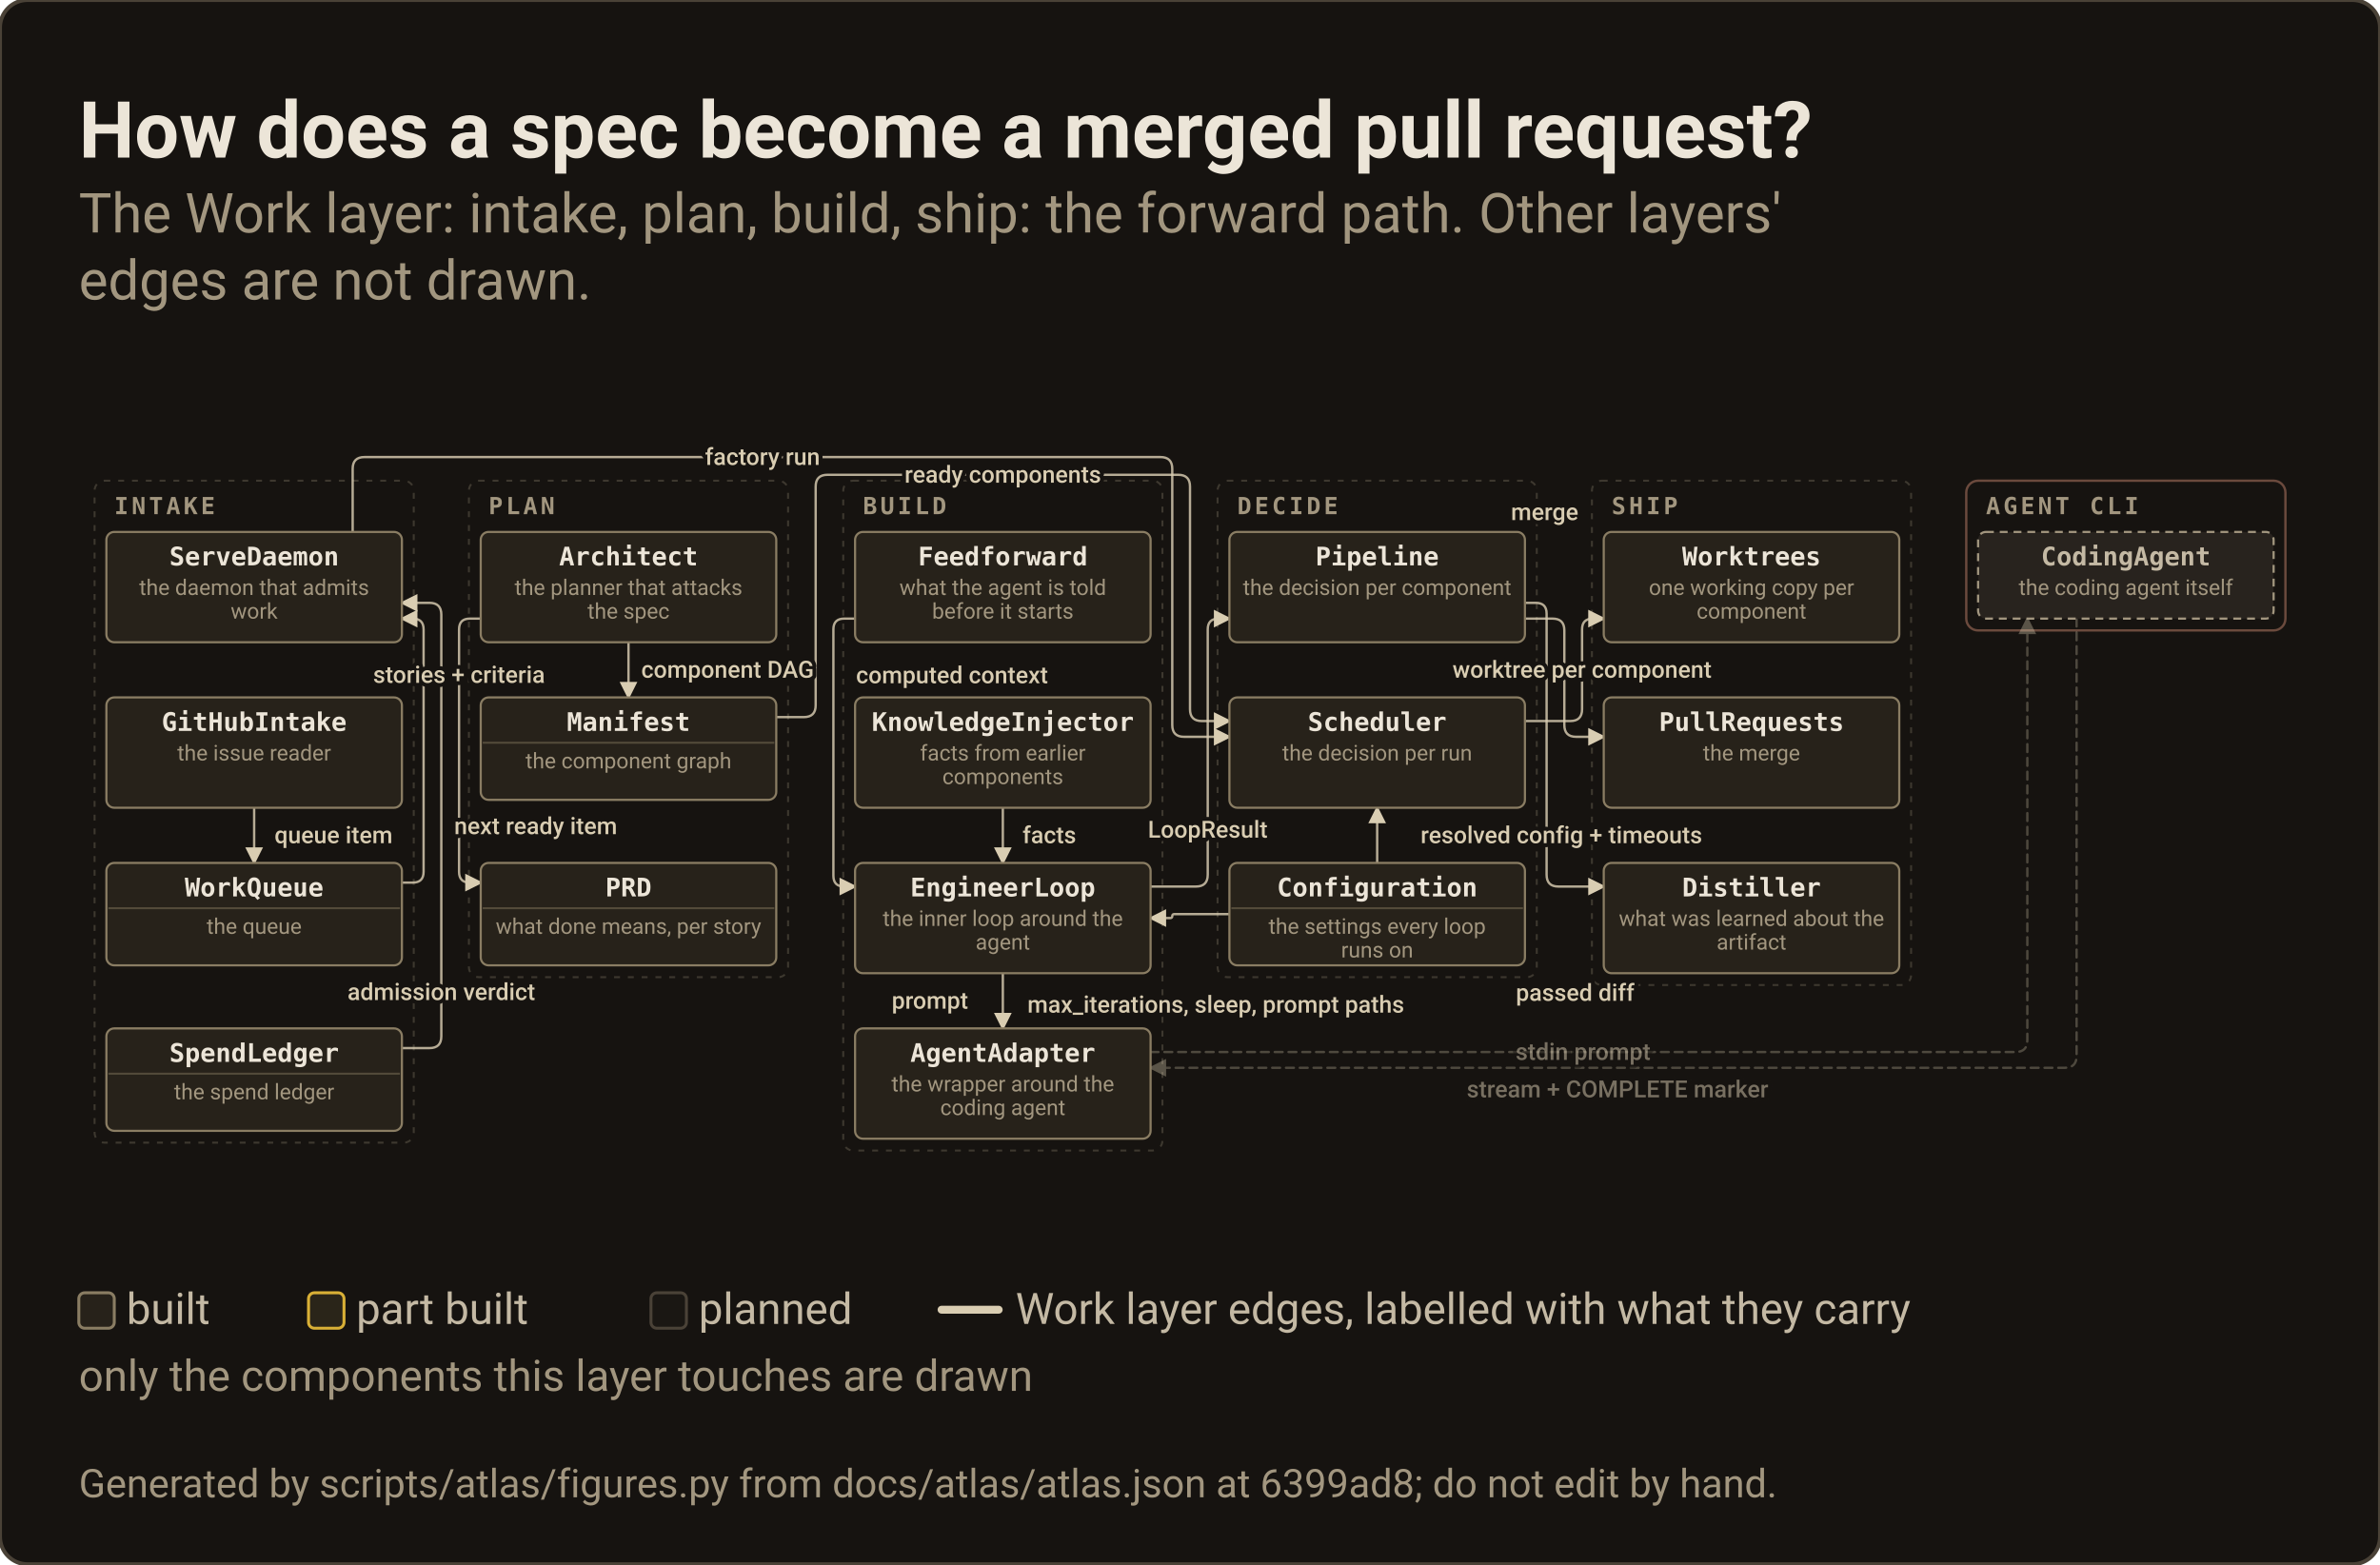
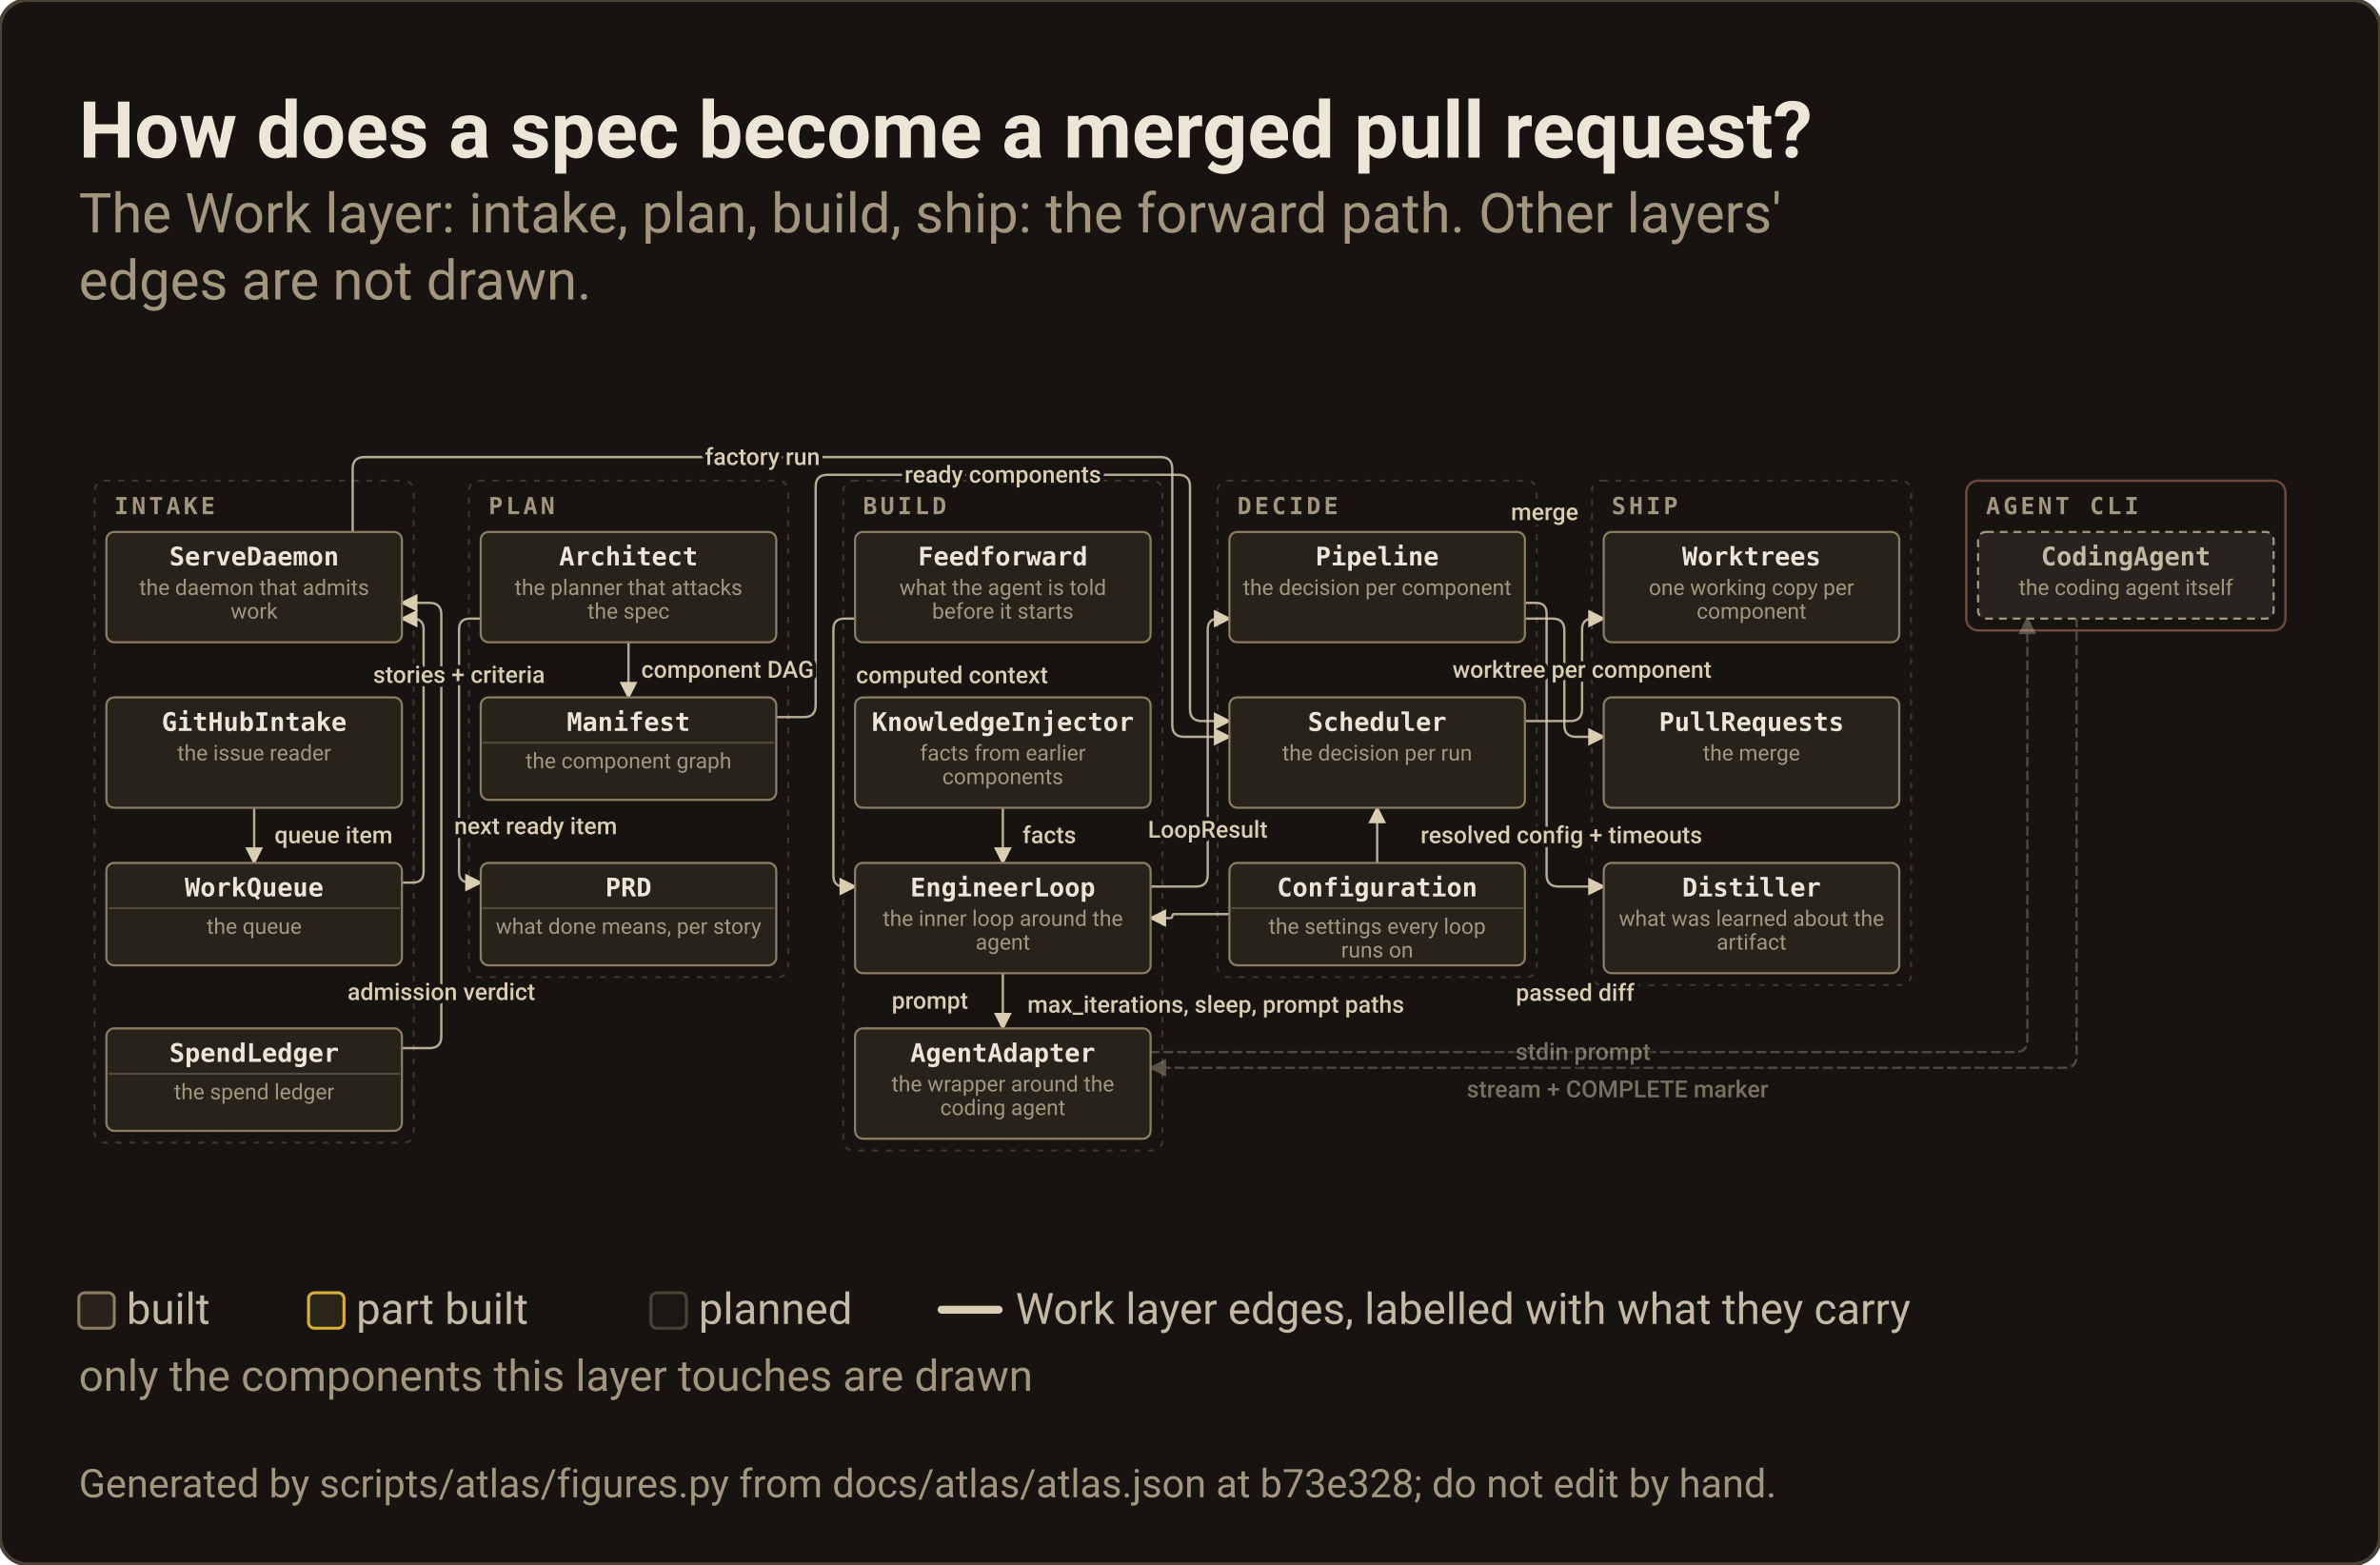
<svg xmlns="http://www.w3.org/2000/svg" width="1208" height="794" viewBox="0 0 1208 794" role="img" aria-label="Work layer of the kstrl system map">
  <rect x="0" y="0" width="1208" height="794" rx="14" fill="#161310" stroke="#4A4237" stroke-width="2" />
  <text x="40.0" y="80.0" class="c0">How does a spec become a merged pull request?</text>
  <text x="40.0" y="118.0" class="c1">The Work layer: intake, plan, build, ship: the forward path. Other layers'</text>
  <text x="40.0" y="152.0" class="c1">edges are not drawn.</text>
  <svg id="map" x="40.0" y="170.0" width="1128" height="464" viewBox="0 0 1128 464" overflow="visible">
    <defs>
      <marker id="map-m-work" viewBox="0 0 8 8" refX="7" refY="4" markerUnits="userSpaceOnUse" markerWidth="9" markerHeight="9" orient="auto-start-reverse">
        <path d="M0,0 L8,4 L0,8 z" fill="#D9CDB2" />
      </marker>
      <marker id="map-m-measure" viewBox="0 0 8 8" refX="7" refY="4" markerUnits="userSpaceOnUse" markerWidth="9" markerHeight="9" orient="auto-start-reverse">
        <path d="M0,0 L8,4 L0,8 z" fill="#82A7BA" />
      </marker>
      <marker id="map-m-feedback" viewBox="0 0 8 8" refX="7" refY="4" markerUnits="userSpaceOnUse" markerWidth="9" markerHeight="9" orient="auto-start-reverse">
        <path d="M0,0 L8,4 L0,8 z" fill="#E39A86" />
      </marker>
      <marker id="map-m-operator" viewBox="0 0 8 8" refX="7" refY="4" markerUnits="userSpaceOnUse" markerWidth="9" markerHeight="9" orient="auto-start-reverse">
        <path d="M0,0 L8,4 L0,8 z" fill="#DD9BBD" />
      </marker>
      <marker id="map-m-trust" viewBox="0 0 8 8" refX="7" refY="4" markerUnits="userSpaceOnUse" markerWidth="9" markerHeight="9" orient="auto-start-reverse">
        <path d="M0,0 L8,4 L0,8 z" fill="#B48EC9" />
      </marker>
      <marker id="map-m-learn" viewBox="0 0 8 8" refX="7" refY="4" markerUnits="userSpaceOnUse" markerWidth="9" markerHeight="9" orient="auto-start-reverse">
        <path d="M0,0 L8,4 L0,8 z" fill="#86C9A9" />
      </marker>
      <marker id="map-m-record" viewBox="0 0 8 8" refX="7" refY="4" markerUnits="userSpaceOnUse" markerWidth="9" markerHeight="9" orient="auto-start-reverse">
        <path d="M0,0 L8,4 L0,8 z" fill="#B7C27C" />
      </marker>
      <marker id="map-m-change" viewBox="0 0 8 8" refX="7" refY="4" markerUnits="userSpaceOnUse" markerWidth="9" markerHeight="9" orient="auto-start-reverse">
        <path d="M0,0 L8,4 L0,8 z" fill="#E26D5A" />
      </marker>
      <marker id="map-m-reach" viewBox="0 0 8 8" refX="7" refY="4" markerUnits="userSpaceOnUse" markerWidth="9" markerHeight="9" orient="auto-start-reverse">
        <path d="M0,0 L8,4 L0,8 z" fill="#E5A84F" />
      </marker>
    </defs>
    <style>#map .node.quiet{opacity:.42}#map .node.planned{opacity:.5}#map .node.planned.quiet{opacity:.3}#map .node.meas .node__box{stroke:#82A7BA;stroke-width:2.2}#map .node.acts .node__box{stroke:#E5A84F;stroke-width:2.4}#map .node__ring{display:none;fill:none;stroke:#82A7BA;stroke-width:1.6}#map .node.meas .node__ring{display:inline}#map .flow.planned{opacity:.35}#map .flowlbl.planned{opacity:.5}#map .flow.off,#map .flowlbl.off{display:none}#map .flow.hot{opacity:1;stroke-opacity:1;stroke-width:2.6}#map .flowlbl.hot{opacity:1}</style>
    <rect x="8.0" y="74.0" width="162.0" height="336.0" rx="5" fill="none" stroke="#A2967F" stroke-opacity=".28" stroke-width="1" stroke-dasharray="3 4" />
    <text x="18.0" y="91.0" class="t1">INTAKE</text>
    <rect x="198.0" y="74.0" width="162.0" height="252.0" rx="5" fill="none" stroke="#A2967F" stroke-opacity=".28" stroke-width="1" stroke-dasharray="3 4" />
    <text x="208.0" y="91.0" class="t1">PLAN</text>
    <rect x="388.0" y="74.0" width="162.0" height="340.0" rx="5" fill="none" stroke="#A2967F" stroke-opacity=".28" stroke-width="1" stroke-dasharray="3 4" />
    <text x="398.0" y="91.0" class="t1">BUILD</text>
    <rect x="578.0" y="74.0" width="162.0" height="252.0" rx="5" fill="none" stroke="#A2967F" stroke-opacity=".28" stroke-width="1" stroke-dasharray="3 4" />
    <text x="588.0" y="91.0" class="t1">DECIDE</text>
    <rect x="768.0" y="74.0" width="162.0" height="256.0" rx="5" fill="none" stroke="#A2967F" stroke-opacity=".28" stroke-width="1" stroke-dasharray="3 4" />
    <text x="778.0" y="91.0" class="t1">SHIP</text>
    <rect x="958.0" y="74.0" width="162.0" height="76.0" rx="6" fill="none" stroke="#6B4A3D" stroke-width="1.2" />
    <text x="968.0" y="91.0" class="t1">AGENT CLI</text>
    <g data-layer="flow">
      <path id="map-f1" class="flow intake" data-edge="1" data-from="GitHubIntake" data-to="WorkQueue" data-art="queue item" data-kind="intake" data-layer="work" d="M 89.0 240.0 L 89.0 268.0" fill="none" stroke="#D9CDB2" stroke-opacity="0.82" stroke-width="1.2" stroke-linecap="round" marker-end="url(#map-m-work)" />
      <path id="map-f2" class="flow intake" data-edge="2" data-from="WorkQueue" data-to="ServeDaemon" data-art="next ready item" data-kind="intake" data-layer="work" d="M 164.0 278.0 L 169.5 278.0 Q 175.0 278.0 175.0 272.5 L 175.0 149.5 Q 175.0 144.0 169.5 144.0 L 164.0 144.0" fill="none" stroke="#D9CDB2" stroke-opacity="0.82" stroke-width="1.2" stroke-linecap="round" marker-end="url(#map-m-work)" />
      <path id="map-f3" class="flow intake" data-edge="3" data-from="SpendLedger" data-to="ServeDaemon" data-art="admission verdict" data-kind="intake" data-layer="work" d="M 164.0 362.0 L 178.0 362.0 Q 184.0 362.0 184.0 356.0 L 184.0 142.0 Q 184.0 136.0 178.0 136.0 L 164.0 136.0" fill="none" stroke="#D9CDB2" stroke-opacity="0.82" stroke-width="1.2" stroke-linecap="round" marker-end="url(#map-m-work)" />
      <path id="map-f5" class="flow intake" data-edge="5" data-from="ServeDaemon" data-to="Scheduler" data-art="factory run" data-kind="intake" data-layer="work" d="M 139.0 100.0 L 139.0 68.0 Q 139.0 62.0 145.0 62.0 L 549.0 62.0 Q 555.0 62.0 555.0 68.0 L 555.0 198.0 Q 555.0 204.0 561.0 204.0 L 584.0 204.0" fill="none" stroke="#D9CDB2" stroke-opacity="0.82" stroke-width="1.2" stroke-linecap="round" marker-end="url(#map-m-work)" />
      <path id="map-f7" class="flow plan" data-edge="7" data-from="Architect" data-to="Manifest" data-art="component DAG" data-kind="plan" data-layer="work" d="M 279.0 156.0 L 279.0 184.0" fill="none" stroke="#D9CDB2" stroke-opacity="0.82" stroke-width="1.2" stroke-linecap="round" marker-end="url(#map-m-work)" />
      <path id="map-f8" class="flow plan" data-edge="8" data-from="Architect" data-to="PRD" data-art="stories + criteria" data-kind="plan" data-layer="work" d="M 204.0 144.0 L 198.5 144.0 Q 193.0 144.0 193.0 149.5 L 193.0 272.5 Q 193.0 278.0 198.5 278.0 L 204.0 278.0" fill="none" stroke="#D9CDB2" stroke-opacity="0.82" stroke-width="1.2" stroke-linecap="round" marker-end="url(#map-m-work)" />
      <path id="map-f9" class="flow decide" data-edge="9" data-from="Configuration" data-to="Scheduler" data-art="resolved config + timeouts" data-kind="decide" data-layer="work" d="M 659.0 268.0 L 659.0 240.0" fill="none" stroke="#D9CDB2" stroke-opacity="0.82" stroke-width="1.2" stroke-linecap="round" marker-end="url(#map-m-work)" />
      <path id="map-f10" class="flow decide" data-edge="10" data-from="Manifest" data-to="Scheduler" data-art="ready components" data-kind="decide" data-layer="work" d="M 354.0 194.0 L 368.0 194.0 Q 374.0 194.0 374.0 188.0 L 374.0 77.0 Q 374.0 71.0 380.0 71.0 L 558.0 71.0 Q 564.0 71.0 564.0 77.0 L 564.0 190.0 Q 564.0 196.0 570.0 196.0 L 584.0 196.0" fill="none" stroke="#D9CDB2" stroke-opacity="0.82" stroke-width="1.2" stroke-linecap="round" marker-end="url(#map-m-work)" />
      <path id="map-f11" class="flow ship" data-edge="11" data-from="Scheduler" data-to="Worktrees" data-art="worktree per component" data-kind="ship" data-layer="work" d="M 734.0 196.0 L 757.0 196.0 Q 763.0 196.0 763.0 190.0 L 763.0 149.5 Q 763.0 144.0 768.5 144.0 L 774.0 144.0" fill="none" stroke="#D9CDB2" stroke-opacity="0.82" stroke-width="1.2" stroke-linecap="round" marker-end="url(#map-m-work)" />
      <path id="map-f12" class="flow build" data-edge="12" data-from="Configuration" data-to="EngineerLoop" data-art="max_iterations, sleep, prompt paths" data-kind="build" data-layer="work" d="M 584.0 294.0 L 556.0 294.0 Q 555.0 294.0 555.0 295.0 L 555.0 295.0 Q 555.0 296.0 554.0 296.0 L 544.0 296.0" fill="none" stroke="#D9CDB2" stroke-opacity="0.82" stroke-width="1.2" stroke-linecap="round" marker-end="url(#map-m-work)" />
      <path id="map-f13" class="flow build" data-edge="13" data-from="Feedforward" data-to="EngineerLoop" data-art="computed context" data-kind="build" data-layer="work" d="M 394.0 144.0 L 388.5 144.0 Q 383.0 144.0 383.0 149.5 L 383.0 274.5 Q 383.0 280.0 388.5 280.0 L 394.0 280.0" fill="none" stroke="#D9CDB2" stroke-opacity="0.82" stroke-width="1.2" stroke-linecap="round" marker-end="url(#map-m-work)" />
      <path id="map-f14" class="flow build" data-edge="14" data-from="KnowledgeInjector" data-to="EngineerLoop" data-art="facts" data-kind="build" data-layer="work" d="M 469.0 240.0 L 469.0 268.0" fill="none" stroke="#D9CDB2" stroke-opacity="0.82" stroke-width="1.2" stroke-linecap="round" marker-end="url(#map-m-work)" />
      <path id="map-f16" class="flow build" data-edge="16" data-from="EngineerLoop" data-to="AgentAdapter" data-art="prompt" data-kind="build" data-layer="work" d="M 469.0 324.0 L 469.0 352.0" fill="none" stroke="#D9CDB2" stroke-opacity="0.82" stroke-width="1.2" stroke-linecap="round" marker-end="url(#map-m-work)" />
      <path id="map-f17" class="flow build planned" data-edge="17" data-from="AgentAdapter" data-to="CodingAgent" data-art="stdin prompt" data-kind="build" data-layer="work" d="M 544.0 364.0 L 983.0 364.0 Q 989.0 364.0 989.0 358.0 L 989.0 144.0" fill="none" stroke="#D9CDB2" stroke-opacity="0.82" stroke-width="1.2" stroke-dasharray="4 3" stroke-linecap="round" marker-end="url(#map-m-work)" />
      <path id="map-f18" class="flow build planned" data-edge="18" data-from="CodingAgent" data-to="AgentAdapter" data-art="stream + COMPLETE marker" data-kind="build" data-layer="work" d="M 1014.0 144.0 L 1014.0 366.0 Q 1014.0 372.0 1008.0 372.0 L 544.0 372.0" fill="none" stroke="#D9CDB2" stroke-opacity="0.82" stroke-width="1.2" stroke-dasharray="4 3" stroke-linecap="round" marker-end="url(#map-m-work)" />
      <path id="map-f23" class="flow decide" data-edge="23" data-from="EngineerLoop" data-to="Pipeline" data-art="LoopResult" data-kind="decide" data-layer="work" d="M 544.0 280.0 L 567.0 280.0 Q 573.0 280.0 573.0 274.0 L 573.0 149.5 Q 573.0 144.0 578.5 144.0 L 584.0 144.0" fill="none" stroke="#D9CDB2" stroke-opacity="0.82" stroke-width="1.2" stroke-linecap="round" marker-end="url(#map-m-work)" />
      <path id="map-f37" class="flow ship" data-edge="37" data-from="Pipeline" data-to="Distiller" data-art="passed diff" data-kind="ship" data-layer="work" d="M 734.0 136.0 L 739.5 136.0 Q 745.0 136.0 745.0 141.5 L 745.0 274.0 Q 745.0 280.0 751.0 280.0 L 774.0 280.0" fill="none" stroke="#D9CDB2" stroke-opacity="0.82" stroke-width="1.2" stroke-linecap="round" marker-end="url(#map-m-work)" />
      <path id="map-f39" class="flow ship" data-edge="39" data-from="Pipeline" data-to="PullRequests" data-art="merge" data-kind="ship" data-layer="work" d="M 734.0 144.0 L 748.0 144.0 Q 754.0 144.0 754.0 150.0 L 754.0 198.0 Q 754.0 204.0 760.0 204.0 L 774.0 204.0" fill="none" stroke="#D9CDB2" stroke-opacity="0.82" stroke-width="1.2" stroke-linecap="round" marker-end="url(#map-m-work)" />
    </g>
    <g class="node built" data-id="ServeDaemon" data-kind="component" data-state="built" data-region="intake" role="button" tabindex="0" aria-label="ServeDaemon, the daemon that admits work, built">
      <rect class="node__box" x="14.0" y="100.0" width="150.0" height="56.0" rx="4.0" fill="#27221A" stroke="#8A7D63" stroke-width="1.1" />
      <rect class="node__ring" x="17.0" y="103.0" width="144.0" height="50.0" rx="3.0" />
      <text x="89.0" y="117.0" class="t2">ServeDaemon</text>
      <g data-layer="job">
        <text x="89.0" y="132.0" class="t3">the daemon that admits</text>
        <text x="89.0" y="144.0" class="t3">work</text>
      </g>
    </g>
    <g class="node built" data-id="GitHubIntake" data-kind="component" data-state="built" data-region="intake" role="button" tabindex="0" aria-label="GitHubIntake, the issue reader, built">
      <rect class="node__box" x="14.0" y="184.0" width="150.0" height="56.0" rx="4.0" fill="#27221A" stroke="#8A7D63" stroke-width="1.1" />
      <rect class="node__ring" x="17.0" y="187.0" width="144.0" height="50.0" rx="3.0" />
      <text x="89.0" y="201.0" class="t2">GitHubIntake</text>
      <g data-layer="job">
        <text x="89.0" y="216.0" class="t3">the issue reader</text>
      </g>
    </g>
    <g class="node built" data-id="WorkQueue" data-kind="store" data-state="built" data-region="intake" role="button" tabindex="0" aria-label="WorkQueue, the queue, built">
      <rect class="node__box" x="14.0" y="268.0" width="150.0" height="52.0" rx="4.0" fill="#27221A" stroke="#8A7D63" stroke-width="1.1" />
      <rect class="node__ring" x="17.0" y="271.0" width="144.0" height="46.0" rx="3.0" />
      <text x="89.0" y="285.0" class="t2">WorkQueue</text>
      <line x1="15.0" y1="291.0" x2="163.0" y2="291.0" stroke="#8A7D63" stroke-opacity=".45" stroke-width="1" />
      <g data-layer="job">
        <text x="89.0" y="304.0" class="t3">the queue</text>
      </g>
    </g>
    <g class="node built" data-id="SpendLedger" data-kind="store" data-state="built" data-region="intake" role="button" tabindex="0" aria-label="SpendLedger, the spend ledger, built">
      <rect class="node__box" x="14.0" y="352.0" width="150.0" height="52.0" rx="4.0" fill="#27221A" stroke="#8A7D63" stroke-width="1.1" />
      <rect class="node__ring" x="17.0" y="355.0" width="144.0" height="46.0" rx="3.0" />
      <text x="89.0" y="369.0" class="t2">SpendLedger</text>
      <line x1="15.0" y1="375.0" x2="163.0" y2="375.0" stroke="#8A7D63" stroke-opacity=".45" stroke-width="1" />
      <g data-layer="job">
        <text x="89.0" y="388.0" class="t3">the spend ledger</text>
      </g>
    </g>
    <g class="node built" data-id="Architect" data-kind="component" data-state="built" data-region="plan" role="button" tabindex="0" aria-label="Architect, the planner that attacks the spec, built">
      <rect class="node__box" x="204.0" y="100.0" width="150.0" height="56.0" rx="4.0" fill="#27221A" stroke="#8A7D63" stroke-width="1.1" />
      <rect class="node__ring" x="207.0" y="103.0" width="144.0" height="50.0" rx="3.0" />
      <text x="279.0" y="117.0" class="t2">Architect</text>
      <g data-layer="job">
        <text x="279.0" y="132.0" class="t3">the planner that attacks</text>
        <text x="279.0" y="144.0" class="t3">the spec</text>
      </g>
    </g>
    <g class="node built" data-id="Manifest" data-kind="store" data-state="built" data-region="plan" role="button" tabindex="0" aria-label="Manifest, the component graph, built">
      <rect class="node__box" x="204.0" y="184.0" width="150.0" height="52.0" rx="4.0" fill="#27221A" stroke="#8A7D63" stroke-width="1.1" />
      <rect class="node__ring" x="207.0" y="187.0" width="144.0" height="46.0" rx="3.0" />
      <text x="279.0" y="201.0" class="t2">Manifest</text>
      <line x1="205.0" y1="207.0" x2="353.0" y2="207.0" stroke="#8A7D63" stroke-opacity=".45" stroke-width="1" />
      <g data-layer="job">
        <text x="279.0" y="220.0" class="t3">the component graph</text>
      </g>
    </g>
    <g class="node built" data-id="PRD" data-kind="store" data-state="built" data-region="plan" role="button" tabindex="0" aria-label="PRD, what done means, per story, built">
      <rect class="node__box" x="204.0" y="268.0" width="150.0" height="52.0" rx="4.0" fill="#27221A" stroke="#8A7D63" stroke-width="1.1" />
      <rect class="node__ring" x="207.0" y="271.0" width="144.0" height="46.0" rx="3.0" />
      <text x="279.0" y="285.0" class="t2">PRD</text>
      <line x1="205.0" y1="291.0" x2="353.0" y2="291.0" stroke="#8A7D63" stroke-opacity=".45" stroke-width="1" />
      <g data-layer="job">
        <text x="279.0" y="304.0" class="t3">what done means, per story</text>
      </g>
    </g>
    <g class="node built" data-id="Feedforward" data-kind="component" data-state="built" data-region="build" role="button" tabindex="0" aria-label="Feedforward, what the agent is told before it starts, built">
      <rect class="node__box" x="394.0" y="100.0" width="150.0" height="56.0" rx="4.0" fill="#27221A" stroke="#8A7D63" stroke-width="1.1" />
      <rect class="node__ring" x="397.0" y="103.0" width="144.0" height="50.0" rx="3.0" />
      <text x="469.0" y="117.0" class="t2">Feedforward</text>
      <g data-layer="job">
        <text x="469.0" y="132.0" class="t3">what the agent is told</text>
        <text x="469.0" y="144.0" class="t3">before it starts</text>
      </g>
    </g>
    <g class="node built" data-id="KnowledgeInjector" data-kind="component" data-state="built" data-region="build" role="button" tabindex="0" aria-label="KnowledgeInjector, facts from earlier components, built">
      <rect class="node__box" x="394.0" y="184.0" width="150.0" height="56.0" rx="4.0" fill="#27221A" stroke="#8A7D63" stroke-width="1.1" />
      <rect class="node__ring" x="397.0" y="187.0" width="144.0" height="50.0" rx="3.0" />
      <text x="469.0" y="201.0" class="t2">KnowledgeInjector</text>
      <g data-layer="job">
        <text x="469.0" y="216.0" class="t3">facts from earlier</text>
        <text x="469.0" y="228.0" class="t3">components</text>
      </g>
    </g>
    <g class="node built" data-id="EngineerLoop" data-kind="component" data-state="built" data-region="build" role="button" tabindex="0" aria-label="EngineerLoop, the inner loop around the agent, built">
      <rect class="node__box" x="394.0" y="268.0" width="150.0" height="56.0" rx="4.0" fill="#27221A" stroke="#8A7D63" stroke-width="1.1" />
      <rect class="node__ring" x="397.0" y="271.0" width="144.0" height="50.0" rx="3.0" />
      <text x="469.0" y="285.0" class="t2">EngineerLoop</text>
      <g data-layer="job">
        <text x="469.0" y="300.0" class="t3">the inner loop around the</text>
        <text x="469.0" y="312.0" class="t3">agent</text>
      </g>
    </g>
    <g class="node built" data-id="AgentAdapter" data-kind="component" data-state="built" data-region="build" role="button" tabindex="0" aria-label="AgentAdapter, the wrapper around the coding agent, built">
      <rect class="node__box" x="394.0" y="352.0" width="150.0" height="56.0" rx="4.0" fill="#27221A" stroke="#8A7D63" stroke-width="1.1" />
      <rect class="node__ring" x="397.0" y="355.0" width="144.0" height="50.0" rx="3.0" />
      <text x="469.0" y="369.0" class="t2">AgentAdapter</text>
      <g data-layer="job">
        <text x="469.0" y="384.0" class="t3">the wrapper around the</text>
        <text x="469.0" y="396.0" class="t3">coding agent</text>
      </g>
    </g>
    <g class="node built" data-id="Pipeline" data-kind="component" data-state="built" data-region="decide" role="button" tabindex="0" aria-label="Pipeline, the decision per component, built">
      <rect class="node__box" x="584.0" y="100.0" width="150.0" height="56.0" rx="4.0" fill="#27221A" stroke="#8A7D63" stroke-width="1.1" />
      <rect class="node__ring" x="587.0" y="103.0" width="144.0" height="50.0" rx="3.0" />
      <text x="659.0" y="117.0" class="t2">Pipeline</text>
      <g data-layer="job">
        <text x="659.0" y="132.0" class="t3">the decision per component</text>
      </g>
    </g>
    <g class="node built" data-id="Scheduler" data-kind="component" data-state="built" data-region="decide" role="button" tabindex="0" aria-label="Scheduler, the decision per run, built">
      <rect class="node__box" x="584.0" y="184.0" width="150.0" height="56.0" rx="4.0" fill="#27221A" stroke="#8A7D63" stroke-width="1.1" />
      <rect class="node__ring" x="587.0" y="187.0" width="144.0" height="50.0" rx="3.0" />
      <text x="659.0" y="201.0" class="t2">Scheduler</text>
      <g data-layer="job">
        <text x="659.0" y="216.0" class="t3">the decision per run</text>
      </g>
    </g>
    <g class="node built" data-id="Configuration" data-kind="store" data-state="built" data-region="decide" role="button" tabindex="0" aria-label="Configuration, the settings every loop runs on, built">
      <rect class="node__box" x="584.0" y="268.0" width="150.0" height="52.0" rx="4.0" fill="#27221A" stroke="#8A7D63" stroke-width="1.1" />
      <rect class="node__ring" x="587.0" y="271.0" width="144.0" height="46.0" rx="3.0" />
      <text x="659.0" y="285.0" class="t2">Configuration</text>
      <line x1="585.0" y1="291.0" x2="733.0" y2="291.0" stroke="#8A7D63" stroke-opacity=".45" stroke-width="1" />
      <g data-layer="job">
        <text x="659.0" y="304.0" class="t3">the settings every loop</text>
        <text x="659.0" y="316.0" class="t3">runs on</text>
      </g>
    </g>
    <g class="node built" data-id="Worktrees" data-kind="component" data-state="built" data-region="ship" role="button" tabindex="0" aria-label="Worktrees, one working copy per component, built">
      <rect class="node__box" x="774.0" y="100.0" width="150.0" height="56.0" rx="4.0" fill="#27221A" stroke="#8A7D63" stroke-width="1.1" />
      <rect class="node__ring" x="777.0" y="103.0" width="144.0" height="50.0" rx="3.0" />
      <text x="849.0" y="117.0" class="t2">Worktrees</text>
      <g data-layer="job">
        <text x="849.0" y="132.0" class="t3">one working copy per</text>
        <text x="849.0" y="144.0" class="t3">component</text>
      </g>
    </g>
    <g class="node built" data-id="PullRequests" data-kind="component" data-state="built" data-region="ship" role="button" tabindex="0" aria-label="PullRequests, the merge, built">
      <rect class="node__box" x="774.0" y="184.0" width="150.0" height="56.0" rx="4.0" fill="#27221A" stroke="#8A7D63" stroke-width="1.1" />
      <rect class="node__ring" x="777.0" y="187.0" width="144.0" height="50.0" rx="3.0" />
      <text x="849.0" y="201.0" class="t2">PullRequests</text>
      <g data-layer="job">
        <text x="849.0" y="216.0" class="t3">the merge</text>
      </g>
    </g>
    <g class="node built" data-id="Distiller" data-kind="component" data-state="built" data-region="ship" role="button" tabindex="0" aria-label="Distiller, what was learned about the artifact, built">
      <rect class="node__box" x="774.0" y="268.0" width="150.0" height="56.0" rx="4.0" fill="#27221A" stroke="#8A7D63" stroke-width="1.1" />
      <rect class="node__ring" x="777.0" y="271.0" width="144.0" height="50.0" rx="3.0" />
      <text x="849.0" y="285.0" class="t2">Distiller</text>
      <g data-layer="job">
        <text x="849.0" y="300.0" class="t3">what was learned about the</text>
        <text x="849.0" y="312.0" class="t3">artifact</text>
      </g>
    </g>
    <g class="node actor" data-id="CodingAgent" data-kind="actor" data-state="planned" data-region="agent_cli" role="button" tabindex="0" aria-label="CodingAgent, the coding agent itself, outside">
      <rect class="node__box" x="964.0" y="100.0" width="150.0" height="44.0" rx="4.0" fill="#28231E" stroke="#A2967F" stroke-width="1.1" stroke-dasharray="4 3" />
      <rect class="node__ring" x="967.0" y="103.0" width="144.0" height="38.0" rx="3.0" />
      <text x="1039.0" y="117.0" class="t4">CodingAgent</text>
      <g data-layer="job">
        <text x="1039.0" y="132.0" class="t3">the coding agent itself</text>
      </g>
    </g>
    <g data-layer="flow">
      <g class="flowlbl intake" data-edge="1" data-from="GitHubIntake" data-to="WorkQueue" data-layer="work">
        <text x="129.3" y="258.0" class="t0">queue item</text>
      </g>
      <g class="flowlbl intake" data-edge="2" data-from="WorkQueue" data-to="ServeDaemon" data-layer="work">
        <text x="231.9" y="253.4" class="t0">next ready item</text>
      </g>
      <g class="flowlbl intake" data-edge="3" data-from="SpendLedger" data-to="ServeDaemon" data-layer="work">
        <text x="184.0" y="337.6" class="t0">admission verdict</text>
      </g>
      <g class="flowlbl intake" data-edge="5" data-from="ServeDaemon" data-to="Scheduler" data-layer="work">
        <text x="347.0" y="66.0" class="t0">factory run</text>
      </g>
      <g class="flowlbl plan" data-edge="7" data-from="Architect" data-to="Manifest" data-layer="work">
        <text x="329.3" y="174.0" class="t0">component DAG</text>
      </g>
      <g class="flowlbl plan" data-edge="8" data-from="Architect" data-to="PRD" data-layer="work">
        <text x="193.0" y="176.6" class="t0">stories + criteria</text>
      </g>
      <g class="flowlbl decide" data-edge="9" data-from="Configuration" data-to="Scheduler" data-layer="work">
        <text x="752.5" y="258.0" class="t0">resolved config + timeouts</text>
      </g>
      <g class="flowlbl decide" data-edge="10" data-from="Manifest" data-to="Scheduler" data-layer="work">
        <text x="469.0" y="75.0" class="t0">ready components</text>
      </g>
      <g class="flowlbl ship" data-edge="11" data-from="Scheduler" data-to="Worktrees" data-layer="work">
        <text x="763.0" y="174.0" class="t0">worktree per component</text>
      </g>
      <g class="flowlbl build" data-edge="12" data-from="Configuration" data-to="EngineerLoop" data-layer="work">
        <text x="577.1" y="344.0" class="t0">max_iterations, sleep, prompt paths</text>
      </g>
      <g class="flowlbl build" data-edge="13" data-from="Feedforward" data-to="EngineerLoop" data-layer="work">
        <text x="443.2" y="176.8" class="t0">computed context</text>
      </g>
      <g class="flowlbl build" data-edge="14" data-from="KnowledgeInjector" data-to="EngineerLoop" data-layer="work">
        <text x="492.6" y="258.0" class="t0">facts</text>
      </g>
      <g class="flowlbl build" data-edge="16" data-from="EngineerLoop" data-to="AgentAdapter" data-layer="work">
        <text x="432.0" y="342.0" class="t0">prompt</text>
      </g>
      <g class="flowlbl build planned" data-edge="17" data-from="AgentAdapter" data-to="CodingAgent" data-layer="work">
        <text x="763.5" y="368.0" class="t0">stdin prompt</text>
      </g>
      <g class="flowlbl build planned" data-edge="18" data-from="CodingAgent" data-to="AgentAdapter" data-layer="work">
        <text x="781.0" y="387.0" class="t0">stream + COMPLETE marker</text>
      </g>
      <g class="flowlbl decide" data-edge="23" data-from="EngineerLoop" data-to="Pipeline" data-layer="work">
        <text x="573.0" y="255.2" class="t0">LoopResult</text>
      </g>
      <g class="flowlbl ship" data-edge="37" data-from="Pipeline" data-to="Distiller" data-layer="work">
        <text x="759.5" y="338.0" class="t0">passed diff</text>
      </g>
      <g class="flowlbl ship" data-edge="39" data-from="Pipeline" data-to="PullRequests" data-layer="work">
        <text x="744.0" y="94.0" class="t0">merge</text>
      </g>
    </g>
    <style>#map .t0{font-family:ui-sans-serif,system-ui,-apple-system,"SF Pro Text","Segoe UI",Roboto,"Helvetica Neue",Arial,sans-serif;font-size:12.0px;font-weight:500;fill:#D9CDB2;text-anchor:middle;paint-order:stroke;stroke:#161310;stroke-width:4;stroke-linejoin:round}#map .t1{font-family:ui-monospace,"SF Mono",SFMono-Regular,"JetBrains Mono",Menlo,Consolas,monospace;font-size:12.0px;font-weight:600;fill:#A2967F;text-anchor:start;letter-spacing:.13em}#map .t2{font-family:ui-monospace,"SF Mono",SFMono-Regular,"JetBrains Mono",Menlo,Consolas,monospace;font-size:13.0px;font-weight:600;fill:#ECE5D8;text-anchor:middle}#map .t3{font-family:ui-sans-serif,system-ui,-apple-system,"SF Pro Text","Segoe UI",Roboto,"Helvetica Neue",Arial,sans-serif;font-size:11.0px;font-weight:400;fill:#A2967F;text-anchor:middle}#map .t4{font-family:ui-monospace,"SF Mono",SFMono-Regular,"JetBrains Mono",Menlo,Consolas,monospace;font-size:13.0px;font-weight:600;fill:#C4B9A4;text-anchor:middle}</style>
  </svg>
  <rect x="40.0" y="656.2" width="18" height="18" rx="3" fill="#27221A" stroke="#8A7D63" stroke-width="1.5" />
  <text x="64.2" y="672.0" class="c2">built</text>
  <rect x="156.6" y="656.2" width="18" height="18" rx="3" fill="#2A2519" stroke="#D9B036" stroke-width="1.5" />
  <text x="180.8" y="672.0" class="c2">part built</text>
  <rect x="330.4" y="656.2" width="18" height="18" rx="3" fill="#1A1713" stroke="#4A4237" stroke-width="1.5" />
  <text x="354.6" y="672.0" class="c2">planned</text>
  <rect x="475.9" y="662.8" width="33" height="4" rx="2" fill="#D9CDB2" />
  <text x="515.5" y="672.0" class="c2">Work layer edges, labelled with what they carry</text>
  <text x="40.0" y="706.0" class="c3">only the components this layer touches are drawn</text>
-   <text x="40.0" y="760.0" class="c4">Generated by scripts/atlas/figures.py from docs/atlas/atlas.json at 6399ad8; do not edit by hand.</text>
+   <text x="40.0" y="760.0" class="c4">Generated by scripts/atlas/figures.py from docs/atlas/atlas.json at b73e328; do not edit by hand.</text>
  <style>.c0{font-family:ui-sans-serif,system-ui,-apple-system,"SF Pro Text","Segoe UI",Roboto,"Helvetica Neue",Arial,sans-serif;font-size:40.0px;font-weight:600;fill:#ECE5D8;text-anchor:start}.c1{font-family:ui-sans-serif,system-ui,-apple-system,"SF Pro Text","Segoe UI",Roboto,"Helvetica Neue",Arial,sans-serif;font-size:28.0px;font-weight:400;fill:#A2967F;text-anchor:start}.c2{font-family:ui-sans-serif,system-ui,-apple-system,"SF Pro Text","Segoe UI",Roboto,"Helvetica Neue",Arial,sans-serif;font-size:22.0px;font-weight:400;fill:#C4B9A4;text-anchor:start}.c3{font-family:ui-sans-serif,system-ui,-apple-system,"SF Pro Text","Segoe UI",Roboto,"Helvetica Neue",Arial,sans-serif;font-size:22.0px;font-weight:400;fill:#A2967F;text-anchor:start}.c4{font-family:ui-sans-serif,system-ui,-apple-system,"SF Pro Text","Segoe UI",Roboto,"Helvetica Neue",Arial,sans-serif;font-size:20.0px;font-weight:400;fill:#A2967F;text-anchor:start}</style>
</svg>
